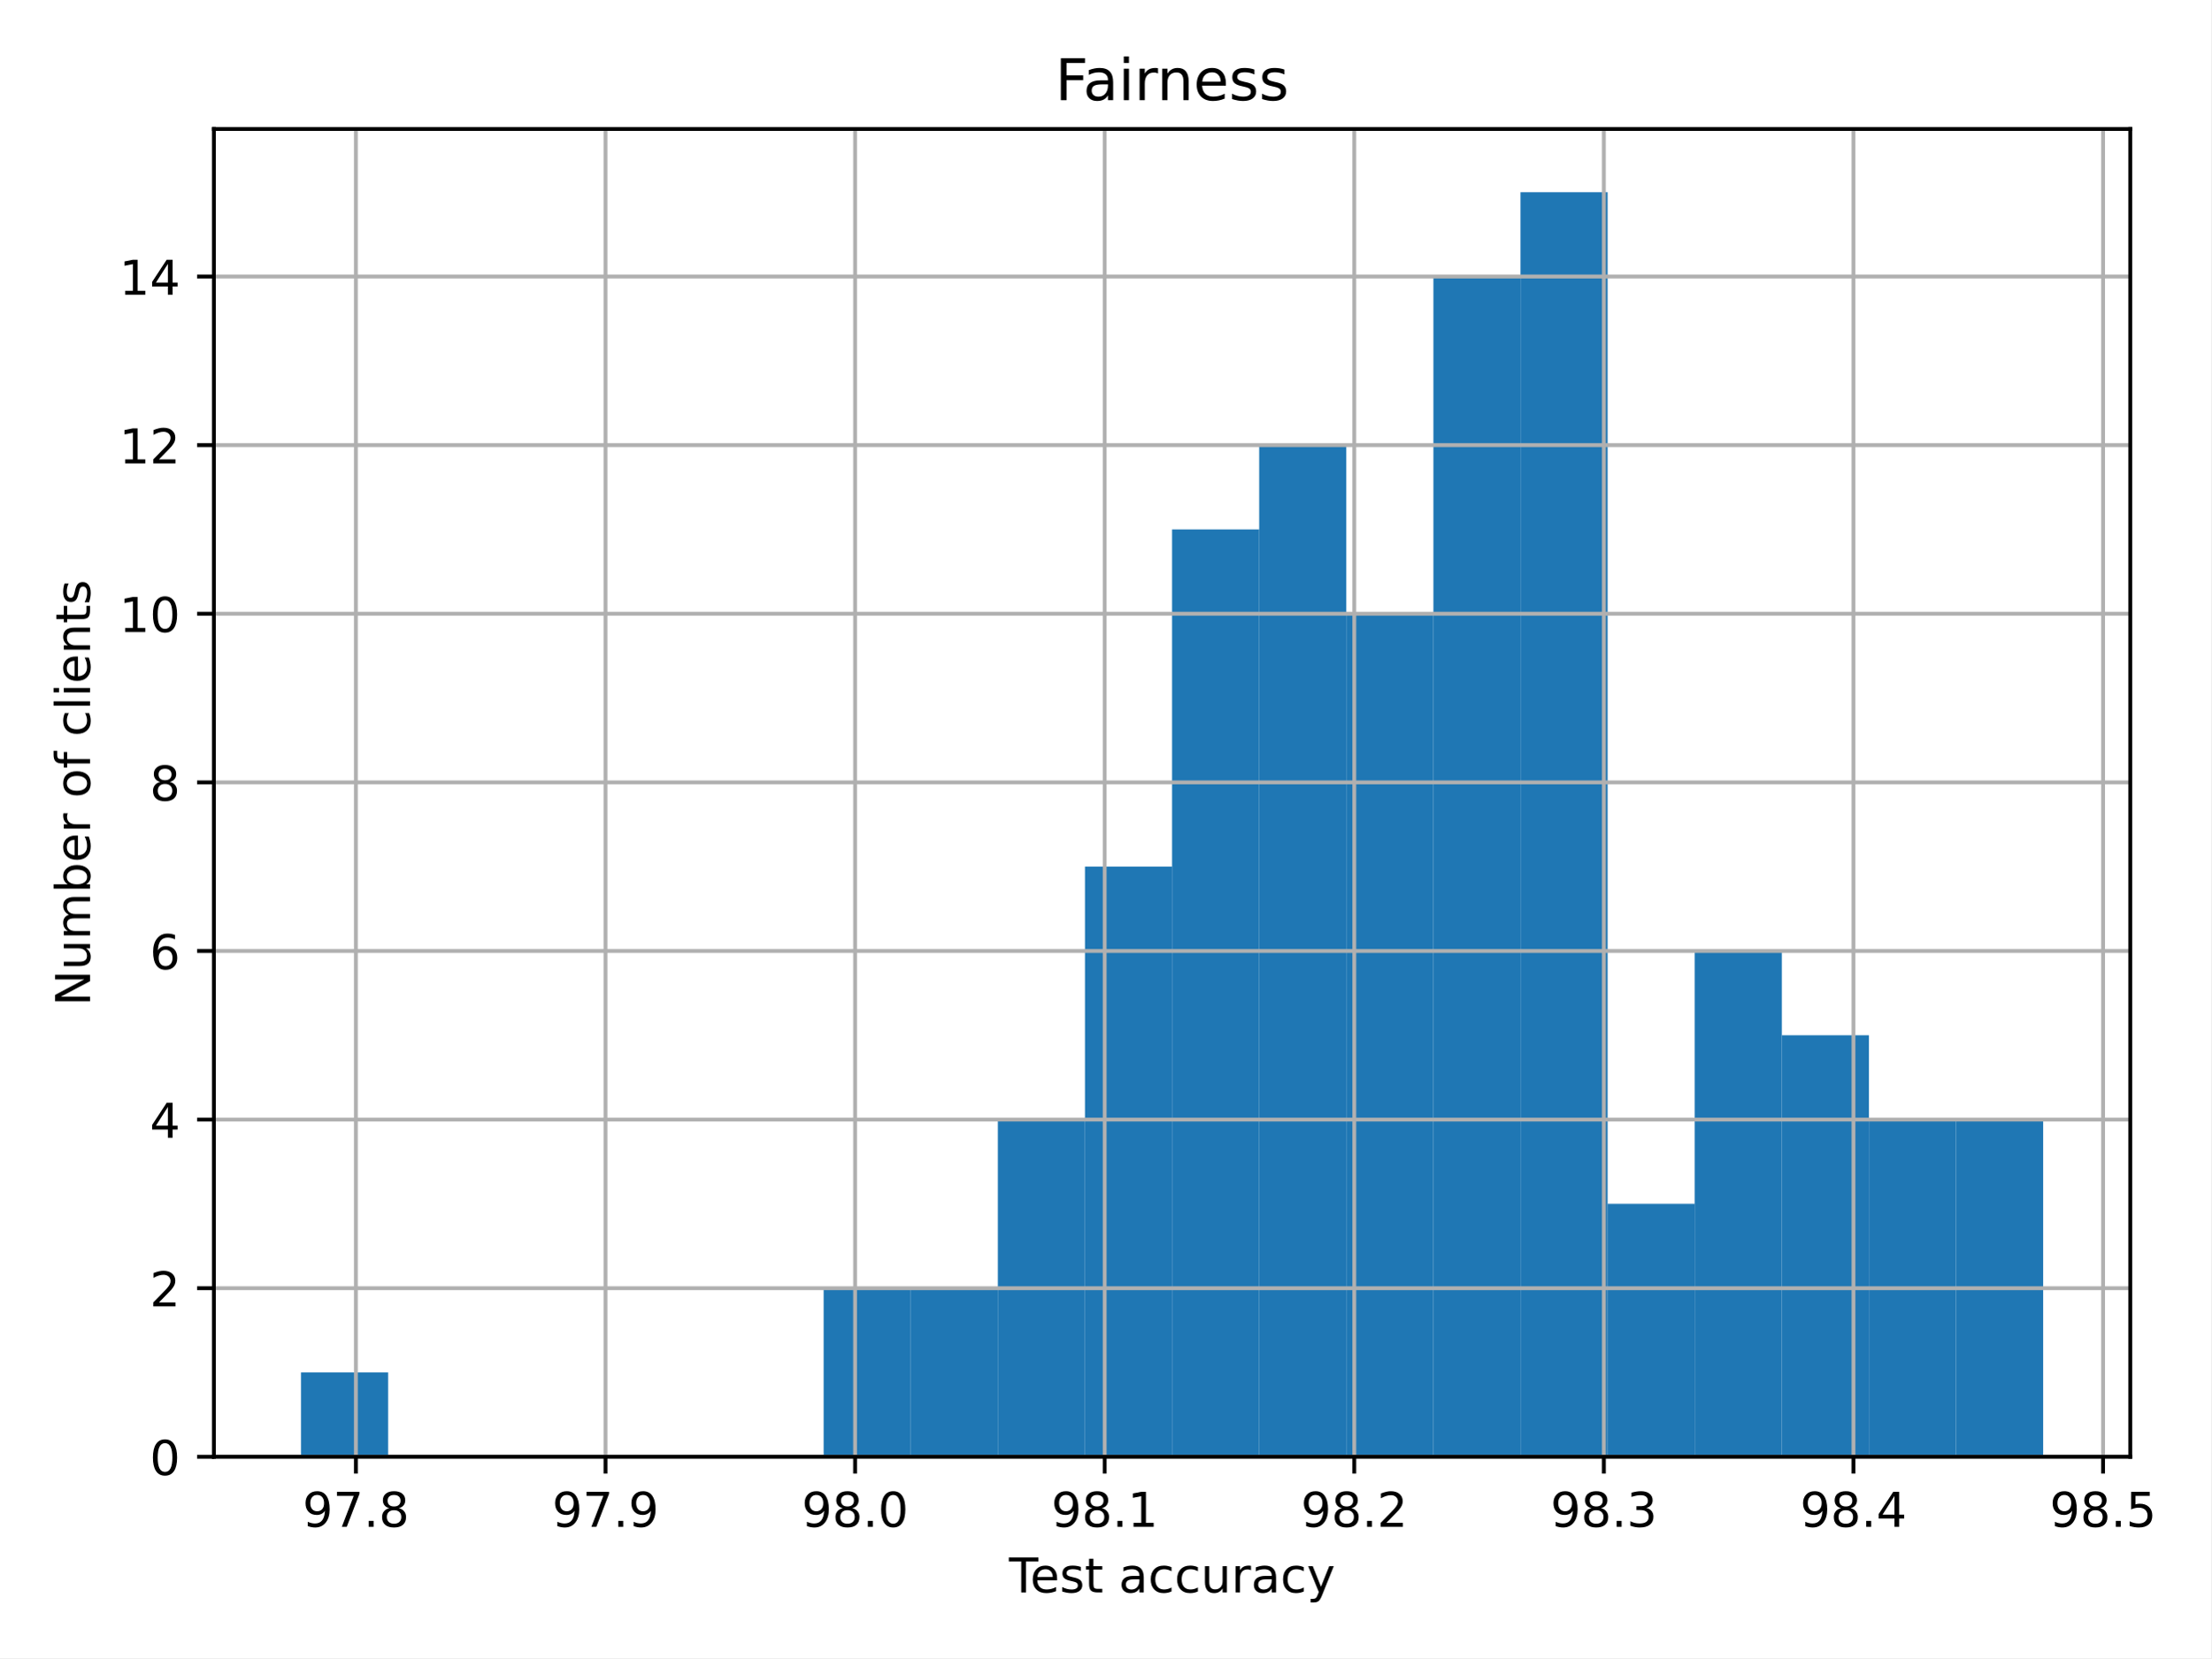
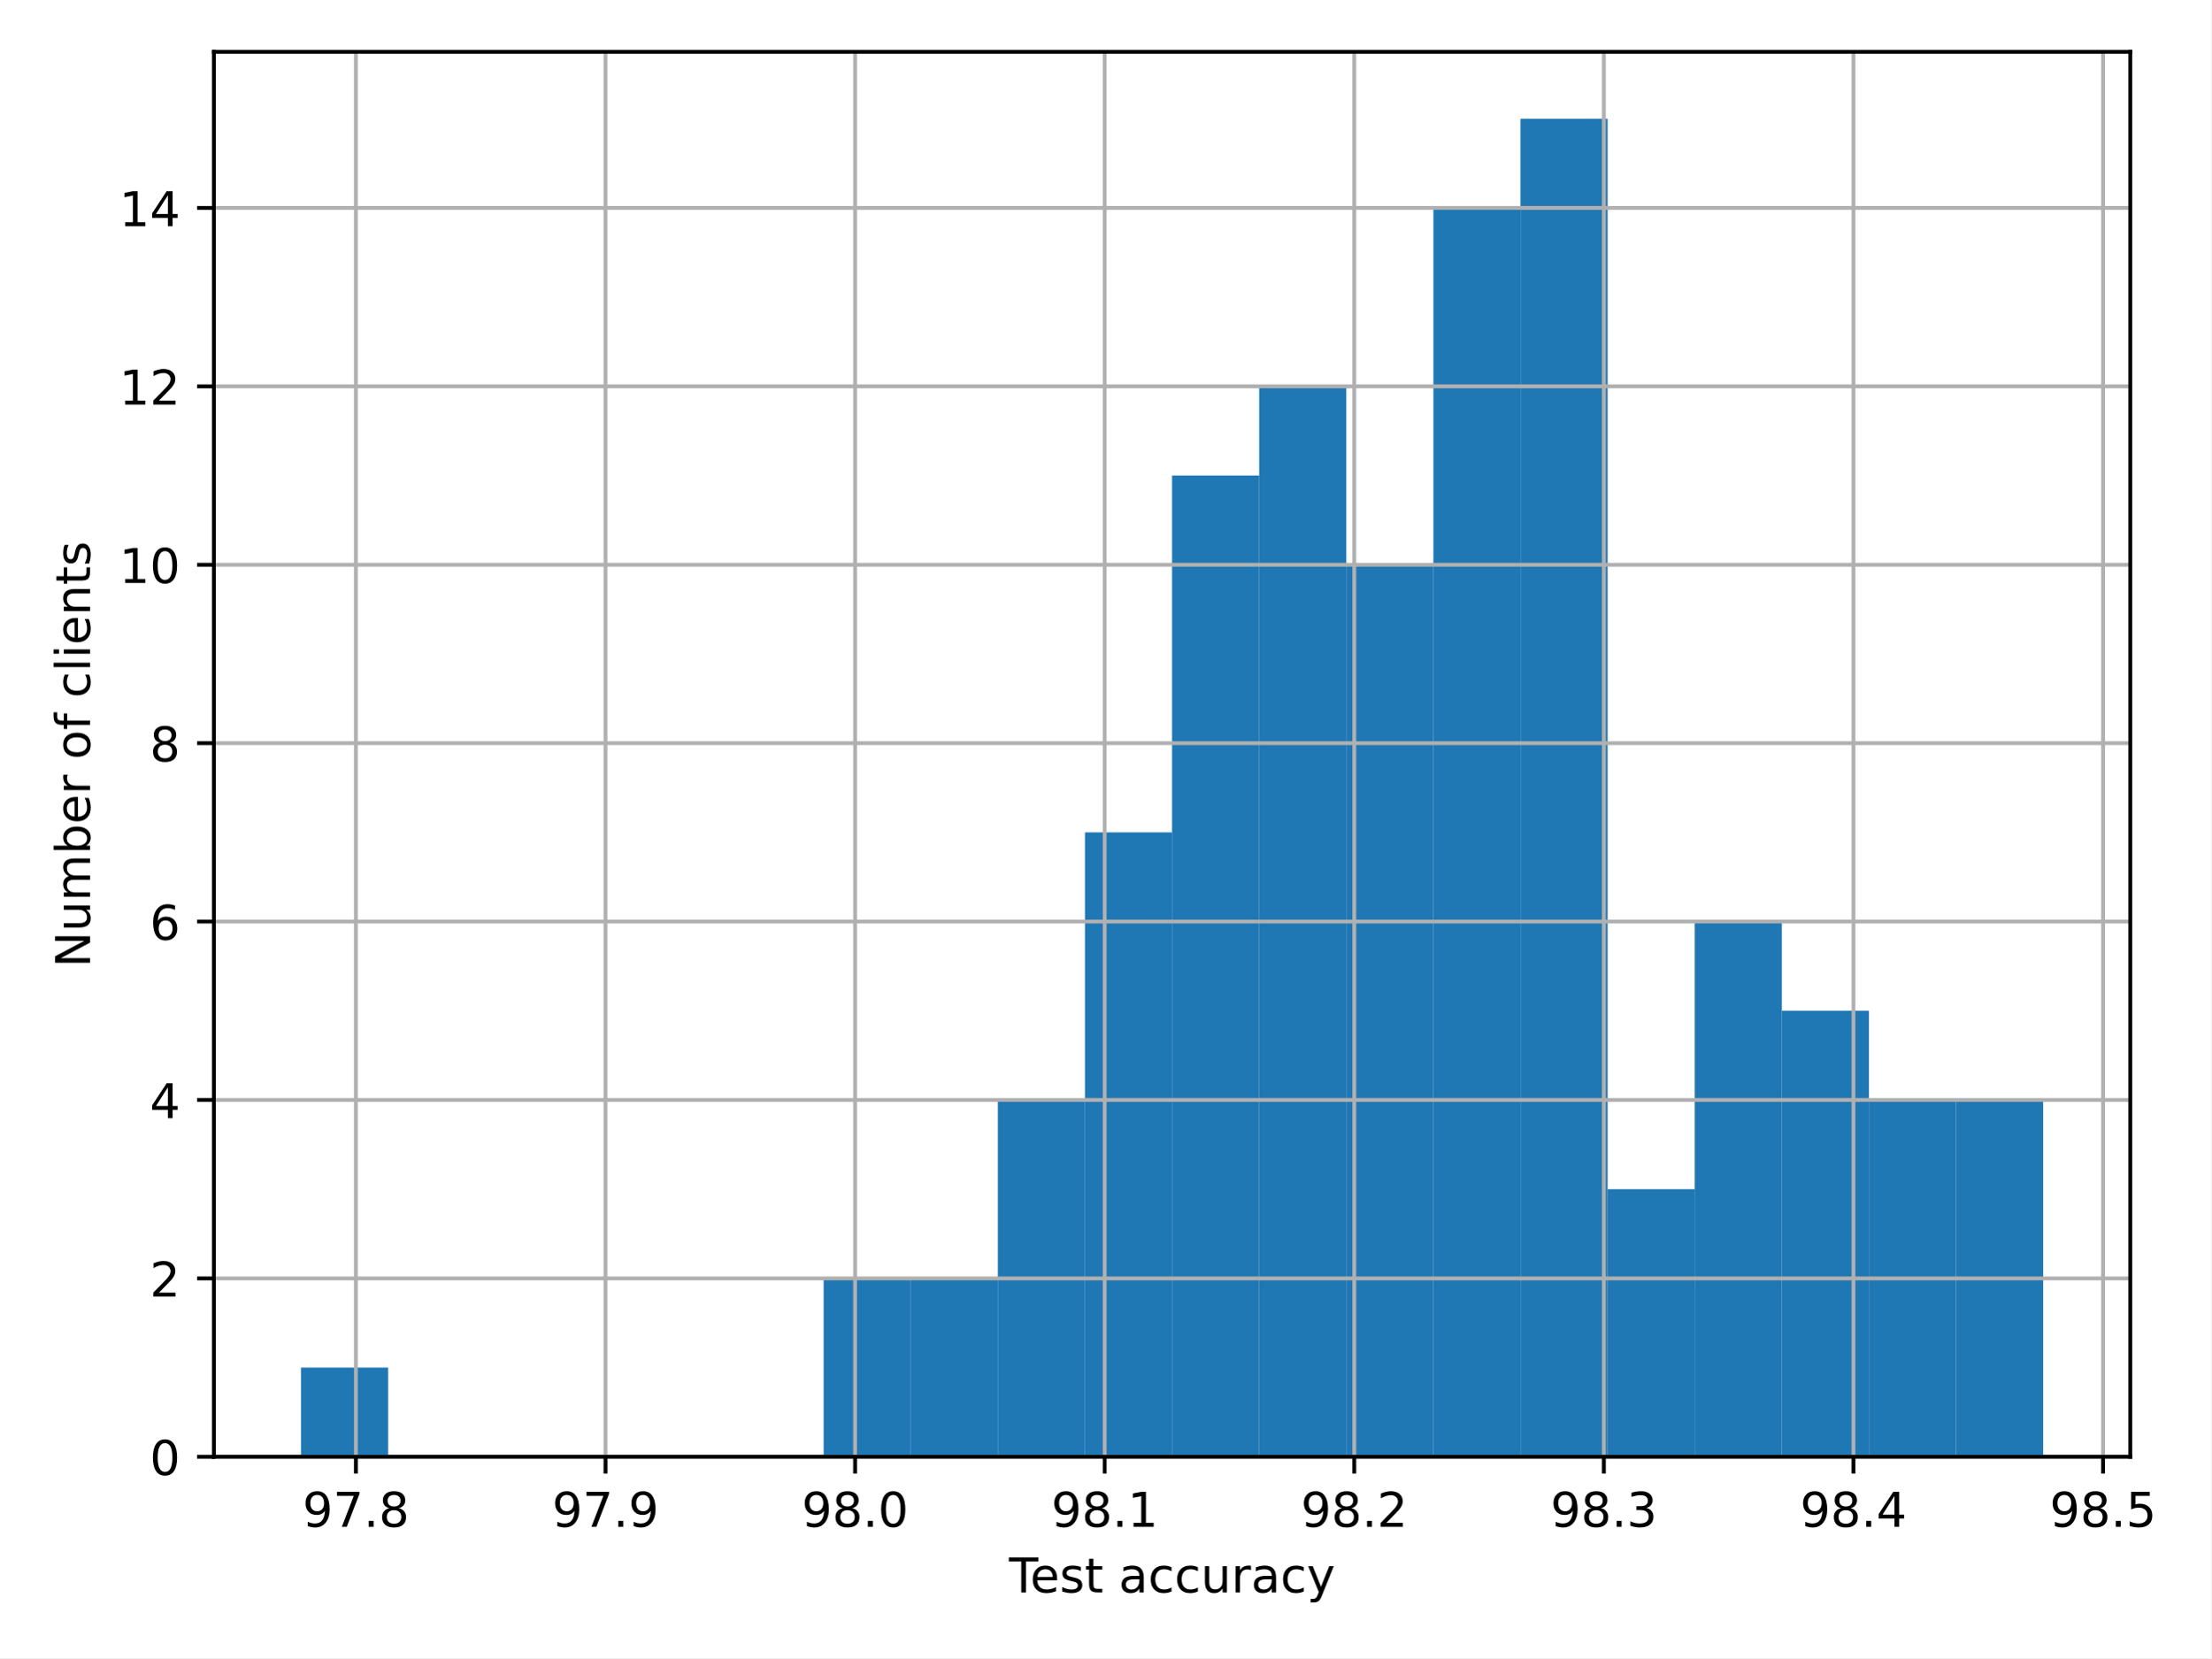
<svg xmlns="http://www.w3.org/2000/svg" xmlns:xlink="http://www.w3.org/1999/xlink" height="345.6pt" version="1.1" viewBox="0 0 460.8 345.6" width="460.8pt">
  <defs>
    <style type="text/css">*{stroke-linecap:butt;stroke-linejoin:round;}</style>
  </defs>
  <g id="figure_1">
    <g id="patch_1">
      <path d="M 0 345.6  L 460.8 345.6  L 460.8 0  L 0 0  z " style="fill:#ffffff;" />
    </g>
    <g id="axes_1">
      <g id="patch_2">
-         <path d="M 44.57 303.64  L 443.955 303.64  L 443.955 26.88  L 44.57 26.88  z " style="fill:#ffffff;" />
+         <path d="M 44.57 303.64  L 443.955 303.64  L 443.955 10.8  L 44.57 10.8  z " style="fill:#ffffff;" />
      </g>
      <g id="patch_3">
-         <path clip-path="url(#p7028b5613c)" d="M 62.724 303.64  L 80.878 303.64  L 80.878 286.068  L 62.724 286.068  z " style="fill:#1f77b4;" />
+         <path clip-path="url(#pb7bcb782c4)" d="M 62.724 303.64  L 80.878 303.64  L 80.878 285.047  L 62.724 285.047  z " style="fill:#1f77b4;" />
      </g>
      <g id="patch_4">
-         <path clip-path="url(#p7028b5613c)" d="M 80.878 303.64  L 99.032 303.64  L 99.032 303.64  L 80.878 303.64  z " style="fill:#1f77b4;" />
+         <path clip-path="url(#pb7bcb782c4)" d="M 80.878 303.64  L 99.032 303.64  L 99.032 303.64  L 80.878 303.64  z " style="fill:#1f77b4;" />
      </g>
      <g id="patch_5">
-         <path clip-path="url(#p7028b5613c)" d="M 99.032 303.64  L 117.185 303.64  L 117.185 303.64  L 99.032 303.64  z " style="fill:#1f77b4;" />
+         <path clip-path="url(#pb7bcb782c4)" d="M 99.032 303.64  L 117.185 303.64  L 117.185 303.64  L 99.032 303.64  z " style="fill:#1f77b4;" />
      </g>
      <g id="patch_6">
-         <path clip-path="url(#p7028b5613c)" d="M 117.185 303.64  L 135.339 303.64  L 135.339 303.64  L 117.185 303.64  z " style="fill:#1f77b4;" />
+         <path clip-path="url(#pb7bcb782c4)" d="M 117.185 303.64  L 135.339 303.64  L 135.339 303.64  L 117.185 303.64  z " style="fill:#1f77b4;" />
      </g>
      <g id="patch_7">
-         <path clip-path="url(#p7028b5613c)" d="M 135.339 303.64  L 153.493 303.64  L 153.493 303.64  L 135.339 303.64  z " style="fill:#1f77b4;" />
+         <path clip-path="url(#pb7bcb782c4)" d="M 135.339 303.64  L 153.493 303.64  L 153.493 303.64  L 135.339 303.64  z " style="fill:#1f77b4;" />
      </g>
      <g id="patch_8">
-         <path clip-path="url(#p7028b5613c)" d="M 153.493 303.64  L 171.647 303.64  L 171.647 303.64  L 153.493 303.64  z " style="fill:#1f77b4;" />
+         <path clip-path="url(#pb7bcb782c4)" d="M 153.493 303.64  L 171.647 303.64  L 171.647 303.64  L 153.493 303.64  z " style="fill:#1f77b4;" />
      </g>
      <g id="patch_9">
-         <path clip-path="url(#p7028b5613c)" d="M 171.647 303.64  L 189.801 303.64  L 189.801 268.496  L 171.647 268.496  z " style="fill:#1f77b4;" />
+         <path clip-path="url(#pb7bcb782c4)" d="M 171.647 303.64  L 189.801 303.64  L 189.801 266.454  L 171.647 266.454  z " style="fill:#1f77b4;" />
      </g>
      <g id="patch_10">
-         <path clip-path="url(#p7028b5613c)" d="M 189.801 303.64  L 207.955 303.64  L 207.955 268.496  L 189.801 268.496  z " style="fill:#1f77b4;" />
+         <path clip-path="url(#pb7bcb782c4)" d="M 189.801 303.64  L 207.955 303.64  L 207.955 266.454  L 189.801 266.454  z " style="fill:#1f77b4;" />
      </g>
      <g id="patch_11">
-         <path clip-path="url(#p7028b5613c)" d="M 207.955 303.64  L 226.109 303.64  L 226.109 233.352  L 207.955 233.352  z " style="fill:#1f77b4;" />
+         <path clip-path="url(#pb7bcb782c4)" d="M 207.955 303.64  L 226.109 303.64  L 226.109 229.268  L 207.955 229.268  z " style="fill:#1f77b4;" />
      </g>
      <g id="patch_12">
-         <path clip-path="url(#p7028b5613c)" d="M 226.109 303.64  L 244.262 303.64  L 244.262 180.636  L 226.109 180.636  z " style="fill:#1f77b4;" />
+         <path clip-path="url(#pb7bcb782c4)" d="M 226.109 303.64  L 244.262 303.64  L 244.262 173.489  L 226.109 173.489  z " style="fill:#1f77b4;" />
      </g>
      <g id="patch_13">
-         <path clip-path="url(#p7028b5613c)" d="M 244.262 303.64  L 262.416 303.64  L 262.416 110.347  L 244.262 110.347  z " style="fill:#1f77b4;" />
+         <path clip-path="url(#pb7bcb782c4)" d="M 244.262 303.64  L 262.416 303.64  L 262.416 99.117  L 244.262 99.117  z " style="fill:#1f77b4;" />
      </g>
      <g id="patch_14">
-         <path clip-path="url(#p7028b5613c)" d="M 262.416 303.64  L 280.57 303.64  L 280.57 92.775  L 262.416 92.775  z " style="fill:#1f77b4;" />
+         <path clip-path="url(#pb7bcb782c4)" d="M 262.416 303.64  L 280.57 303.64  L 280.57 80.524  L 262.416 80.524  z " style="fill:#1f77b4;" />
      </g>
      <g id="patch_15">
-         <path clip-path="url(#p7028b5613c)" d="M 280.57 303.64  L 298.724 303.64  L 298.724 127.919  L 280.57 127.919  z " style="fill:#1f77b4;" />
+         <path clip-path="url(#pb7bcb782c4)" d="M 280.57 303.64  L 298.724 303.64  L 298.724 117.71  L 280.57 117.71  z " style="fill:#1f77b4;" />
      </g>
      <g id="patch_16">
-         <path clip-path="url(#p7028b5613c)" d="M 298.724 303.64  L 316.878 303.64  L 316.878 57.631  L 298.724 57.631  z " style="fill:#1f77b4;" />
+         <path clip-path="url(#pb7bcb782c4)" d="M 298.724 303.64  L 316.878 303.64  L 316.878 43.338  L 298.724 43.338  z " style="fill:#1f77b4;" />
      </g>
      <g id="patch_17">
-         <path clip-path="url(#p7028b5613c)" d="M 316.878 303.64  L 335.032 303.64  L 335.032 40.059  L 316.878 40.059  z " style="fill:#1f77b4;" />
+         <path clip-path="url(#pb7bcb782c4)" d="M 316.878 303.64  L 335.032 303.64  L 335.032 24.745  L 316.878 24.745  z " style="fill:#1f77b4;" />
      </g>
      <g id="patch_18">
-         <path clip-path="url(#p7028b5613c)" d="M 335.032 303.64  L 353.186 303.64  L 353.186 250.924  L 335.032 250.924  z " style="fill:#1f77b4;" />
+         <path clip-path="url(#pb7bcb782c4)" d="M 335.032 303.64  L 353.186 303.64  L 353.186 247.861  L 335.032 247.861  z " style="fill:#1f77b4;" />
      </g>
      <g id="patch_19">
-         <path clip-path="url(#p7028b5613c)" d="M 353.186 303.64  L 371.339 303.64  L 371.339 198.208  L 353.186 198.208  z " style="fill:#1f77b4;" />
+         <path clip-path="url(#pb7bcb782c4)" d="M 353.186 303.64  L 371.339 303.64  L 371.339 192.082  L 353.186 192.082  z " style="fill:#1f77b4;" />
      </g>
      <g id="patch_20">
-         <path clip-path="url(#p7028b5613c)" d="M 371.339 303.64  L 389.493 303.64  L 389.493 215.78  L 371.339 215.78  z " style="fill:#1f77b4;" />
+         <path clip-path="url(#pb7bcb782c4)" d="M 371.339 303.64  L 389.493 303.64  L 389.493 210.675  L 371.339 210.675  z " style="fill:#1f77b4;" />
      </g>
      <g id="patch_21">
-         <path clip-path="url(#p7028b5613c)" d="M 389.493 303.64  L 407.647 303.64  L 407.647 233.352  L 389.493 233.352  z " style="fill:#1f77b4;" />
+         <path clip-path="url(#pb7bcb782c4)" d="M 389.493 303.64  L 407.647 303.64  L 407.647 229.268  L 389.493 229.268  z " style="fill:#1f77b4;" />
      </g>
      <g id="patch_22">
-         <path clip-path="url(#p7028b5613c)" d="M 407.647 303.64  L 425.801 303.64  L 425.801 233.352  L 407.647 233.352  z " style="fill:#1f77b4;" />
+         <path clip-path="url(#pb7bcb782c4)" d="M 407.647 303.64  L 425.801 303.64  L 425.801 229.268  L 407.647 229.268  z " style="fill:#1f77b4;" />
      </g>
      <g id="matplotlib.axis_1">
        <g id="xtick_1">
          <g id="line2d_1">
-             <path clip-path="url(#p7028b5613c)" d="M 74.168 303.64  L 74.168 26.88  " style="fill:none;stroke:#b0b0b0;stroke-linecap:square;stroke-width:0.8;" />
+             <path clip-path="url(#pb7bcb782c4)" d="M 74.168 303.64  L 74.168 10.8  " style="fill:none;stroke:#b0b0b0;stroke-linecap:square;stroke-width:0.8;" />
          </g>
          <g id="line2d_2">
            <defs>
-               <path d="M 0 0  L 0 3.5  " id="m60590a48dc" style="stroke:#000000;stroke-width:0.8;" />
+               <path d="M 0 0  L 0 3.5  " id="m94c5de9eee" style="stroke:#000000;stroke-width:0.8;" />
            </defs>
            <g>
-               <use style="stroke:#000000;stroke-width:0.8;" x="74.168" xlink:href="#m60590a48dc" y="303.64" />
+               <use style="stroke:#000000;stroke-width:0.8;" x="74.168" xlink:href="#m94c5de9eee" y="303.64" />
            </g>
          </g>
          <g id="text_1">
            <g transform="translate(63.03473 318.2384)scale(0.1 -0.1)">
              <defs>
                <path d="M 703 97  L 703 672  Q 941 559 1184 500  Q 1428 441 1663 441  Q 2288 441 2617 861  Q 2947 1281 2994 2138  Q 2813 1869 2534 1725  Q 2256 1581 1919 1581  Q 1219 1581 811 2004  Q 403 2428 403 3163  Q 403 3881 828 4315  Q 1253 4750 1959 4750  Q 2769 4750 3195 4129  Q 3622 3509 3622 2328  Q 3622 1225 3098 567  Q 2575 -91 1691 -91  Q 1453 -91 1209 -44  Q 966 3 703 97  z M 1959 2075  Q 2384 2075 2632 2365  Q 2881 2656 2881 3163  Q 2881 3666 2632 3958  Q 2384 4250 1959 4250  Q 1534 4250 1286 3958  Q 1038 3666 1038 3163  Q 1038 2656 1286 2365  Q 1534 2075 1959 2075  z " id="DejaVuSans-39" transform="scale(0.015625)" />
                <path d="M 525 4666  L 3525 4666  L 3525 4397  L 1831 0  L 1172 0  L 2766 4134  L 525 4134  L 525 4666  z " id="DejaVuSans-37" transform="scale(0.015625)" />
                <path d="M 684 794  L 1344 794  L 1344 0  L 684 0  L 684 794  z " id="DejaVuSans-2e" transform="scale(0.015625)" />
                <path d="M 2034 2216  Q 1584 2216 1326 1975  Q 1069 1734 1069 1313  Q 1069 891 1326 650  Q 1584 409 2034 409  Q 2484 409 2743 651  Q 3003 894 3003 1313  Q 3003 1734 2745 1975  Q 2488 2216 2034 2216  z M 1403 2484  Q 997 2584 770 2862  Q 544 3141 544 3541  Q 544 4100 942 4425  Q 1341 4750 2034 4750  Q 2731 4750 3128 4425  Q 3525 4100 3525 3541  Q 3525 3141 3298 2862  Q 3072 2584 2669 2484  Q 3125 2378 3379 2068  Q 3634 1759 3634 1313  Q 3634 634 3220 271  Q 2806 -91 2034 -91  Q 1263 -91 848 271  Q 434 634 434 1313  Q 434 1759 690 2068  Q 947 2378 1403 2484  z M 1172 3481  Q 1172 3119 1398 2916  Q 1625 2713 2034 2713  Q 2441 2713 2670 2916  Q 2900 3119 2900 3481  Q 2900 3844 2670 4047  Q 2441 4250 2034 4250  Q 1625 4250 1398 4047  Q 1172 3844 1172 3481  z " id="DejaVuSans-38" transform="scale(0.015625)" />
              </defs>
              <use xlink:href="#DejaVuSans-39" />
              <use x="63.623" xlink:href="#DejaVuSans-37" />
              <use x="127.246" xlink:href="#DejaVuSans-2e" />
              <use x="159.033" xlink:href="#DejaVuSans-38" />
            </g>
          </g>
        </g>
        <g id="xtick_2">
          <g id="line2d_3">
-             <path clip-path="url(#p7028b5613c)" d="M 126.184 303.64  L 126.184 26.88  " style="fill:none;stroke:#b0b0b0;stroke-linecap:square;stroke-width:0.8;" />
+             <path clip-path="url(#pb7bcb782c4)" d="M 126.184 303.64  L 126.184 10.8  " style="fill:none;stroke:#b0b0b0;stroke-linecap:square;stroke-width:0.8;" />
          </g>
          <g id="line2d_4">
            <g>
-               <use style="stroke:#000000;stroke-width:0.8;" x="126.184" xlink:href="#m60590a48dc" y="303.64" />
+               <use style="stroke:#000000;stroke-width:0.8;" x="126.184" xlink:href="#m94c5de9eee" y="303.64" />
            </g>
          </g>
          <g id="text_2">
            <g transform="translate(115.0515 318.2384)scale(0.1 -0.1)">
              <use xlink:href="#DejaVuSans-39" />
              <use x="63.623" xlink:href="#DejaVuSans-37" />
              <use x="127.246" xlink:href="#DejaVuSans-2e" />
              <use x="159.033" xlink:href="#DejaVuSans-39" />
            </g>
          </g>
        </g>
        <g id="xtick_3">
          <g id="line2d_5">
-             <path clip-path="url(#p7028b5613c)" d="M 178.201 303.64  L 178.201 26.88  " style="fill:none;stroke:#b0b0b0;stroke-linecap:square;stroke-width:0.8;" />
+             <path clip-path="url(#pb7bcb782c4)" d="M 178.201 303.64  L 178.201 10.8  " style="fill:none;stroke:#b0b0b0;stroke-linecap:square;stroke-width:0.8;" />
          </g>
          <g id="line2d_6">
            <g>
-               <use style="stroke:#000000;stroke-width:0.8;" x="178.201" xlink:href="#m60590a48dc" y="303.64" />
+               <use style="stroke:#000000;stroke-width:0.8;" x="178.201" xlink:href="#m94c5de9eee" y="303.64" />
            </g>
          </g>
          <g id="text_3">
            <g transform="translate(167.0683 318.2384)scale(0.1 -0.1)">
              <defs>
                <path d="M 2034 4250  Q 1547 4250 1301 3770  Q 1056 3291 1056 2328  Q 1056 1369 1301 889  Q 1547 409 2034 409  Q 2525 409 2770 889  Q 3016 1369 3016 2328  Q 3016 3291 2770 3770  Q 2525 4250 2034 4250  z M 2034 4750  Q 2819 4750 3233 4129  Q 3647 3509 3647 2328  Q 3647 1150 3233 529  Q 2819 -91 2034 -91  Q 1250 -91 836 529  Q 422 1150 422 2328  Q 422 3509 836 4129  Q 1250 4750 2034 4750  z " id="DejaVuSans-30" transform="scale(0.015625)" />
              </defs>
              <use xlink:href="#DejaVuSans-39" />
              <use x="63.623" xlink:href="#DejaVuSans-38" />
              <use x="127.246" xlink:href="#DejaVuSans-2e" />
              <use x="159.033" xlink:href="#DejaVuSans-30" />
            </g>
          </g>
        </g>
        <g id="xtick_4">
          <g id="line2d_7">
-             <path clip-path="url(#p7028b5613c)" d="M 230.218 303.64  L 230.218 26.88  " style="fill:none;stroke:#b0b0b0;stroke-linecap:square;stroke-width:0.8;" />
+             <path clip-path="url(#pb7bcb782c4)" d="M 230.218 303.64  L 230.218 10.8  " style="fill:none;stroke:#b0b0b0;stroke-linecap:square;stroke-width:0.8;" />
          </g>
          <g id="line2d_8">
            <g>
-               <use style="stroke:#000000;stroke-width:0.8;" x="230.218" xlink:href="#m60590a48dc" y="303.64" />
+               <use style="stroke:#000000;stroke-width:0.8;" x="230.218" xlink:href="#m94c5de9eee" y="303.64" />
            </g>
          </g>
          <g id="text_4">
            <g transform="translate(219.0851 318.2384)scale(0.1 -0.1)">
              <defs>
                <path d="M 794 531  L 1825 531  L 1825 4091  L 703 3866  L 703 4441  L 1819 4666  L 2450 4666  L 2450 531  L 3481 531  L 3481 0  L 794 0  L 794 531  z " id="DejaVuSans-31" transform="scale(0.015625)" />
              </defs>
              <use xlink:href="#DejaVuSans-39" />
              <use x="63.623" xlink:href="#DejaVuSans-38" />
              <use x="127.246" xlink:href="#DejaVuSans-2e" />
              <use x="159.033" xlink:href="#DejaVuSans-31" />
            </g>
          </g>
        </g>
        <g id="xtick_5">
          <g id="line2d_9">
-             <path clip-path="url(#p7028b5613c)" d="M 282.235 303.64  L 282.235 26.88  " style="fill:none;stroke:#b0b0b0;stroke-linecap:square;stroke-width:0.8;" />
+             <path clip-path="url(#pb7bcb782c4)" d="M 282.235 303.64  L 282.235 10.8  " style="fill:none;stroke:#b0b0b0;stroke-linecap:square;stroke-width:0.8;" />
          </g>
          <g id="line2d_10">
            <g>
-               <use style="stroke:#000000;stroke-width:0.8;" x="282.235" xlink:href="#m60590a48dc" y="303.64" />
+               <use style="stroke:#000000;stroke-width:0.8;" x="282.235" xlink:href="#m94c5de9eee" y="303.64" />
            </g>
          </g>
          <g id="text_5">
            <g transform="translate(271.1018 318.2384)scale(0.1 -0.1)">
              <defs>
                <path d="M 1228 531  L 3431 531  L 3431 0  L 469 0  L 469 531  Q 828 903 1448 1529  Q 2069 2156 2228 2338  Q 2531 2678 2651 2914  Q 2772 3150 2772 3378  Q 2772 3750 2511 3984  Q 2250 4219 1831 4219  Q 1534 4219 1204 4116  Q 875 4013 500 3803  L 500 4441  Q 881 4594 1212 4672  Q 1544 4750 1819 4750  Q 2544 4750 2975 4387  Q 3406 4025 3406 3419  Q 3406 3131 3298 2873  Q 3191 2616 2906 2266  Q 2828 2175 2409 1742  Q 1991 1309 1228 531  z " id="DejaVuSans-32" transform="scale(0.015625)" />
              </defs>
              <use xlink:href="#DejaVuSans-39" />
              <use x="63.623" xlink:href="#DejaVuSans-38" />
              <use x="127.246" xlink:href="#DejaVuSans-2e" />
              <use x="159.033" xlink:href="#DejaVuSans-32" />
            </g>
          </g>
        </g>
        <g id="xtick_6">
          <g id="line2d_11">
-             <path clip-path="url(#p7028b5613c)" d="M 334.251 303.64  L 334.251 26.88  " style="fill:none;stroke:#b0b0b0;stroke-linecap:square;stroke-width:0.8;" />
+             <path clip-path="url(#pb7bcb782c4)" d="M 334.251 303.64  L 334.251 10.8  " style="fill:none;stroke:#b0b0b0;stroke-linecap:square;stroke-width:0.8;" />
          </g>
          <g id="line2d_12">
            <g>
-               <use style="stroke:#000000;stroke-width:0.8;" x="334.251" xlink:href="#m60590a48dc" y="303.64" />
+               <use style="stroke:#000000;stroke-width:0.8;" x="334.251" xlink:href="#m94c5de9eee" y="303.64" />
            </g>
          </g>
          <g id="text_6">
            <g transform="translate(323.1186 318.2384)scale(0.1 -0.1)">
              <defs>
                <path d="M 2597 2516  Q 3050 2419 3304 2112  Q 3559 1806 3559 1356  Q 3559 666 3084 287  Q 2609 -91 1734 -91  Q 1441 -91 1130 -33  Q 819 25 488 141  L 488 750  Q 750 597 1062 519  Q 1375 441 1716 441  Q 2309 441 2620 675  Q 2931 909 2931 1356  Q 2931 1769 2642 2001  Q 2353 2234 1838 2234  L 1294 2234  L 1294 2753  L 1863 2753  Q 2328 2753 2575 2939  Q 2822 3125 2822 3475  Q 2822 3834 2567 4026  Q 2313 4219 1838 4219  Q 1578 4219 1281 4162  Q 984 4106 628 3988  L 628 4550  Q 988 4650 1302 4700  Q 1616 4750 1894 4750  Q 2613 4750 3031 4423  Q 3450 4097 3450 3541  Q 3450 3153 3228 2886  Q 3006 2619 2597 2516  z " id="DejaVuSans-33" transform="scale(0.015625)" />
              </defs>
              <use xlink:href="#DejaVuSans-39" />
              <use x="63.623" xlink:href="#DejaVuSans-38" />
              <use x="127.246" xlink:href="#DejaVuSans-2e" />
              <use x="159.033" xlink:href="#DejaVuSans-33" />
            </g>
          </g>
        </g>
        <g id="xtick_7">
          <g id="line2d_13">
-             <path clip-path="url(#p7028b5613c)" d="M 386.268 303.64  L 386.268 26.88  " style="fill:none;stroke:#b0b0b0;stroke-linecap:square;stroke-width:0.8;" />
+             <path clip-path="url(#pb7bcb782c4)" d="M 386.268 303.64  L 386.268 10.8  " style="fill:none;stroke:#b0b0b0;stroke-linecap:square;stroke-width:0.8;" />
          </g>
          <g id="line2d_14">
            <g>
-               <use style="stroke:#000000;stroke-width:0.8;" x="386.268" xlink:href="#m60590a48dc" y="303.64" />
+               <use style="stroke:#000000;stroke-width:0.8;" x="386.268" xlink:href="#m94c5de9eee" y="303.64" />
            </g>
          </g>
          <g id="text_7">
            <g transform="translate(375.1354 318.2384)scale(0.1 -0.1)">
              <defs>
                <path d="M 2419 4116  L 825 1625  L 2419 1625  L 2419 4116  z M 2253 4666  L 3047 4666  L 3047 1625  L 3713 1625  L 3713 1100  L 3047 1100  L 3047 0  L 2419 0  L 2419 1100  L 313 1100  L 313 1709  L 2253 4666  z " id="DejaVuSans-34" transform="scale(0.015625)" />
              </defs>
              <use xlink:href="#DejaVuSans-39" />
              <use x="63.623" xlink:href="#DejaVuSans-38" />
              <use x="127.246" xlink:href="#DejaVuSans-2e" />
              <use x="159.033" xlink:href="#DejaVuSans-34" />
            </g>
          </g>
        </g>
        <g id="xtick_8">
          <g id="line2d_15">
-             <path clip-path="url(#p7028b5613c)" d="M 438.285 303.64  L 438.285 26.88  " style="fill:none;stroke:#b0b0b0;stroke-linecap:square;stroke-width:0.8;" />
+             <path clip-path="url(#pb7bcb782c4)" d="M 438.285 303.64  L 438.285 10.8  " style="fill:none;stroke:#b0b0b0;stroke-linecap:square;stroke-width:0.8;" />
          </g>
          <g id="line2d_16">
            <g>
-               <use style="stroke:#000000;stroke-width:0.8;" x="438.285" xlink:href="#m60590a48dc" y="303.64" />
+               <use style="stroke:#000000;stroke-width:0.8;" x="438.285" xlink:href="#m94c5de9eee" y="303.64" />
            </g>
          </g>
          <g id="text_8">
            <g transform="translate(427.1522 318.2384)scale(0.1 -0.1)">
              <defs>
                <path d="M 691 4666  L 3169 4666  L 3169 4134  L 1269 4134  L 1269 2991  Q 1406 3038 1543 3061  Q 1681 3084 1819 3084  Q 2600 3084 3056 2656  Q 3513 2228 3513 1497  Q 3513 744 3044 326  Q 2575 -91 1722 -91  Q 1428 -91 1123 -41  Q 819 9 494 109  L 494 744  Q 775 591 1075 516  Q 1375 441 1709 441  Q 2250 441 2565 725  Q 2881 1009 2881 1497  Q 2881 1984 2565 2268  Q 2250 2553 1709 2553  Q 1456 2553 1204 2497  Q 953 2441 691 2322  L 691 4666  z " id="DejaVuSans-35" transform="scale(0.015625)" />
              </defs>
              <use xlink:href="#DejaVuSans-39" />
              <use x="63.623" xlink:href="#DejaVuSans-38" />
              <use x="127.246" xlink:href="#DejaVuSans-2e" />
              <use x="159.033" xlink:href="#DejaVuSans-35" />
            </g>
          </g>
        </g>
        <g id="text_9">
          <g transform="translate(210.2687 331.9166)scale(0.1 -0.1)">
            <defs>
              <path d="M -19 4666  L 3928 4666  L 3928 4134  L 2272 4134  L 2272 0  L 1638 0  L 1638 4134  L -19 4134  L -19 4666  z " id="DejaVuSans-54" transform="scale(0.015625)" />
              <path d="M 3597 1894  L 3597 1613  L 953 1613  Q 991 1019 1311 708  Q 1631 397 2203 397  Q 2534 397 2845 478  Q 3156 559 3463 722  L 3463 178  Q 3153 47 2828 -22  Q 2503 -91 2169 -91  Q 1331 -91 842 396  Q 353 884 353 1716  Q 353 2575 817 3079  Q 1281 3584 2069 3584  Q 2775 3584 3186 3129  Q 3597 2675 3597 1894  z M 3022 2063  Q 3016 2534 2758 2815  Q 2500 3097 2075 3097  Q 1594 3097 1305 2825  Q 1016 2553 972 2059  L 3022 2063  z " id="DejaVuSans-65" transform="scale(0.015625)" />
              <path d="M 2834 3397  L 2834 2853  Q 2591 2978 2328 3040  Q 2066 3103 1784 3103  Q 1356 3103 1142 2972  Q 928 2841 928 2578  Q 928 2378 1081 2264  Q 1234 2150 1697 2047  L 1894 2003  Q 2506 1872 2764 1633  Q 3022 1394 3022 966  Q 3022 478 2636 193  Q 2250 -91 1575 -91  Q 1294 -91 989 -36  Q 684 19 347 128  L 347 722  Q 666 556 975 473  Q 1284 391 1588 391  Q 1994 391 2212 530  Q 2431 669 2431 922  Q 2431 1156 2273 1281  Q 2116 1406 1581 1522  L 1381 1569  Q 847 1681 609 1914  Q 372 2147 372 2553  Q 372 3047 722 3315  Q 1072 3584 1716 3584  Q 2034 3584 2315 3537  Q 2597 3491 2834 3397  z " id="DejaVuSans-73" transform="scale(0.015625)" />
              <path d="M 1172 4494  L 1172 3500  L 2356 3500  L 2356 3053  L 1172 3053  L 1172 1153  Q 1172 725 1289 603  Q 1406 481 1766 481  L 2356 481  L 2356 0  L 1766 0  Q 1100 0 847 248  Q 594 497 594 1153  L 594 3053  L 172 3053  L 172 3500  L 594 3500  L 594 4494  L 1172 4494  z " id="DejaVuSans-74" transform="scale(0.015625)" />
              <path id="DejaVuSans-20" transform="scale(0.015625)" />
              <path d="M 2194 1759  Q 1497 1759 1228 1600  Q 959 1441 959 1056  Q 959 750 1161 570  Q 1363 391 1709 391  Q 2188 391 2477 730  Q 2766 1069 2766 1631  L 2766 1759  L 2194 1759  z M 3341 1997  L 3341 0  L 2766 0  L 2766 531  Q 2569 213 2275 61  Q 1981 -91 1556 -91  Q 1019 -91 701 211  Q 384 513 384 1019  Q 384 1609 779 1909  Q 1175 2209 1959 2209  L 2766 2209  L 2766 2266  Q 2766 2663 2505 2880  Q 2244 3097 1772 3097  Q 1472 3097 1187 3025  Q 903 2953 641 2809  L 641 3341  Q 956 3463 1253 3523  Q 1550 3584 1831 3584  Q 2591 3584 2966 3190  Q 3341 2797 3341 1997  z " id="DejaVuSans-61" transform="scale(0.015625)" />
              <path d="M 3122 3366  L 3122 2828  Q 2878 2963 2633 3030  Q 2388 3097 2138 3097  Q 1578 3097 1268 2742  Q 959 2388 959 1747  Q 959 1106 1268 751  Q 1578 397 2138 397  Q 2388 397 2633 464  Q 2878 531 3122 666  L 3122 134  Q 2881 22 2623 -34  Q 2366 -91 2075 -91  Q 1284 -91 818 406  Q 353 903 353 1747  Q 353 2603 823 3093  Q 1294 3584 2113 3584  Q 2378 3584 2631 3529  Q 2884 3475 3122 3366  z " id="DejaVuSans-63" transform="scale(0.015625)" />
              <path d="M 544 1381  L 544 3500  L 1119 3500  L 1119 1403  Q 1119 906 1312 657  Q 1506 409 1894 409  Q 2359 409 2629 706  Q 2900 1003 2900 1516  L 2900 3500  L 3475 3500  L 3475 0  L 2900 0  L 2900 538  Q 2691 219 2414 64  Q 2138 -91 1772 -91  Q 1169 -91 856 284  Q 544 659 544 1381  z M 1991 3584  L 1991 3584  z " id="DejaVuSans-75" transform="scale(0.015625)" />
              <path d="M 2631 2963  Q 2534 3019 2420 3045  Q 2306 3072 2169 3072  Q 1681 3072 1420 2755  Q 1159 2438 1159 1844  L 1159 0  L 581 0  L 581 3500  L 1159 3500  L 1159 2956  Q 1341 3275 1631 3429  Q 1922 3584 2338 3584  Q 2397 3584 2469 3576  Q 2541 3569 2628 3553  L 2631 2963  z " id="DejaVuSans-72" transform="scale(0.015625)" />
              <path d="M 2059 -325  Q 1816 -950 1584 -1140  Q 1353 -1331 966 -1331  L 506 -1331  L 506 -850  L 844 -850  Q 1081 -850 1212 -737  Q 1344 -625 1503 -206  L 1606 56  L 191 3500  L 800 3500  L 1894 763  L 2988 3500  L 3597 3500  L 2059 -325  z " id="DejaVuSans-79" transform="scale(0.015625)" />
            </defs>
            <use xlink:href="#DejaVuSans-54" />
            <use x="44.084" xlink:href="#DejaVuSans-65" />
            <use x="105.607" xlink:href="#DejaVuSans-73" />
            <use x="157.707" xlink:href="#DejaVuSans-74" />
            <use x="196.916" xlink:href="#DejaVuSans-20" />
            <use x="228.703" xlink:href="#DejaVuSans-61" />
            <use x="289.982" xlink:href="#DejaVuSans-63" />
            <use x="344.963" xlink:href="#DejaVuSans-63" />
            <use x="399.943" xlink:href="#DejaVuSans-75" />
            <use x="463.322" xlink:href="#DejaVuSans-72" />
            <use x="504.436" xlink:href="#DejaVuSans-61" />
            <use x="565.715" xlink:href="#DejaVuSans-63" />
            <use x="620.695" xlink:href="#DejaVuSans-79" />
          </g>
        </g>
      </g>
      <g id="matplotlib.axis_2">
        <g id="ytick_1">
          <g id="line2d_17">
-             <path clip-path="url(#p7028b5613c)" d="M 44.57 303.64  L 443.955 303.64  " style="fill:none;stroke:#b0b0b0;stroke-linecap:square;stroke-width:0.8;" />
+             <path clip-path="url(#pb7bcb782c4)" d="M 44.57 303.64  L 443.955 303.64  " style="fill:none;stroke:#b0b0b0;stroke-linecap:square;stroke-width:0.8;" />
          </g>
          <g id="line2d_18">
            <defs>
-               <path d="M 0 0  L -3.5 0  " id="ma82d716b14" style="stroke:#000000;stroke-width:0.8;" />
+               <path d="M 0 0  L -3.5 0  " id="m7ab8776589" style="stroke:#000000;stroke-width:0.8;" />
            </defs>
            <g>
-               <use style="stroke:#000000;stroke-width:0.8;" x="44.57" xlink:href="#ma82d716b14" y="303.64" />
+               <use style="stroke:#000000;stroke-width:0.8;" x="44.57" xlink:href="#m7ab8776589" y="303.64" />
            </g>
          </g>
          <g id="text_10">
            <g transform="translate(31.2075 307.4392)scale(0.1 -0.1)">
              <use xlink:href="#DejaVuSans-30" />
            </g>
          </g>
        </g>
        <g id="ytick_2">
          <g id="line2d_19">
-             <path clip-path="url(#p7028b5613c)" d="M 44.57 268.496  L 443.955 268.496  " style="fill:none;stroke:#b0b0b0;stroke-linecap:square;stroke-width:0.8;" />
+             <path clip-path="url(#pb7bcb782c4)" d="M 44.57 266.454  L 443.955 266.454  " style="fill:none;stroke:#b0b0b0;stroke-linecap:square;stroke-width:0.8;" />
          </g>
          <g id="line2d_20">
            <g>
-               <use style="stroke:#000000;stroke-width:0.8;" x="44.57" xlink:href="#ma82d716b14" y="268.496" />
+               <use style="stroke:#000000;stroke-width:0.8;" x="44.57" xlink:href="#m7ab8776589" y="266.454" />
            </g>
          </g>
          <g id="text_11">
-             <g transform="translate(31.2075 272.2951)scale(0.1 -0.1)">
+             <g transform="translate(31.2075 270.2532)scale(0.1 -0.1)">
              <use xlink:href="#DejaVuSans-32" />
            </g>
          </g>
        </g>
        <g id="ytick_3">
          <g id="line2d_21">
-             <path clip-path="url(#p7028b5613c)" d="M 44.57 233.352  L 443.955 233.352  " style="fill:none;stroke:#b0b0b0;stroke-linecap:square;stroke-width:0.8;" />
+             <path clip-path="url(#pb7bcb782c4)" d="M 44.57 229.268  L 443.955 229.268  " style="fill:none;stroke:#b0b0b0;stroke-linecap:square;stroke-width:0.8;" />
          </g>
          <g id="line2d_22">
            <g>
-               <use style="stroke:#000000;stroke-width:0.8;" x="44.57" xlink:href="#ma82d716b14" y="233.352" />
+               <use style="stroke:#000000;stroke-width:0.8;" x="44.57" xlink:href="#m7ab8776589" y="229.268" />
            </g>
          </g>
          <g id="text_12">
-             <g transform="translate(31.2075 237.151)scale(0.1 -0.1)">
+             <g transform="translate(31.2075 233.0672)scale(0.1 -0.1)">
              <use xlink:href="#DejaVuSans-34" />
            </g>
          </g>
        </g>
        <g id="ytick_4">
          <g id="line2d_23">
-             <path clip-path="url(#p7028b5613c)" d="M 44.57 198.208  L 443.955 198.208  " style="fill:none;stroke:#b0b0b0;stroke-linecap:square;stroke-width:0.8;" />
+             <path clip-path="url(#pb7bcb782c4)" d="M 44.57 192.082  L 443.955 192.082  " style="fill:none;stroke:#b0b0b0;stroke-linecap:square;stroke-width:0.8;" />
          </g>
          <g id="line2d_24">
            <g>
-               <use style="stroke:#000000;stroke-width:0.8;" x="44.57" xlink:href="#ma82d716b14" y="198.208" />
+               <use style="stroke:#000000;stroke-width:0.8;" x="44.57" xlink:href="#m7ab8776589" y="192.082" />
            </g>
          </g>
          <g id="text_13">
-             <g transform="translate(31.2075 202.0068)scale(0.1 -0.1)">
+             <g transform="translate(31.2075 195.8811)scale(0.1 -0.1)">
              <defs>
                <path d="M 2113 2584  Q 1688 2584 1439 2293  Q 1191 2003 1191 1497  Q 1191 994 1439 701  Q 1688 409 2113 409  Q 2538 409 2786 701  Q 3034 994 3034 1497  Q 3034 2003 2786 2293  Q 2538 2584 2113 2584  z M 3366 4563  L 3366 3988  Q 3128 4100 2886 4159  Q 2644 4219 2406 4219  Q 1781 4219 1451 3797  Q 1122 3375 1075 2522  Q 1259 2794 1537 2939  Q 1816 3084 2150 3084  Q 2853 3084 3261 2657  Q 3669 2231 3669 1497  Q 3669 778 3244 343  Q 2819 -91 2113 -91  Q 1303 -91 875 529  Q 447 1150 447 2328  Q 447 3434 972 4092  Q 1497 4750 2381 4750  Q 2619 4750 2861 4703  Q 3103 4656 3366 4563  z " id="DejaVuSans-36" transform="scale(0.015625)" />
              </defs>
              <use xlink:href="#DejaVuSans-36" />
            </g>
          </g>
        </g>
        <g id="ytick_5">
          <g id="line2d_25">
-             <path clip-path="url(#p7028b5613c)" d="M 44.57 163.063  L 443.955 163.063  " style="fill:none;stroke:#b0b0b0;stroke-linecap:square;stroke-width:0.8;" />
+             <path clip-path="url(#pb7bcb782c4)" d="M 44.57 154.896  L 443.955 154.896  " style="fill:none;stroke:#b0b0b0;stroke-linecap:square;stroke-width:0.8;" />
          </g>
          <g id="line2d_26">
            <g>
-               <use style="stroke:#000000;stroke-width:0.8;" x="44.57" xlink:href="#ma82d716b14" y="163.063" />
+               <use style="stroke:#000000;stroke-width:0.8;" x="44.57" xlink:href="#m7ab8776589" y="154.896" />
            </g>
          </g>
          <g id="text_14">
-             <g transform="translate(31.2075 166.8627)scale(0.1 -0.1)">
+             <g transform="translate(31.2075 158.6951)scale(0.1 -0.1)">
              <use xlink:href="#DejaVuSans-38" />
            </g>
          </g>
        </g>
        <g id="ytick_6">
          <g id="line2d_27">
-             <path clip-path="url(#p7028b5613c)" d="M 44.57 127.919  L 443.955 127.919  " style="fill:none;stroke:#b0b0b0;stroke-linecap:square;stroke-width:0.8;" />
+             <path clip-path="url(#pb7bcb782c4)" d="M 44.57 117.71  L 443.955 117.71  " style="fill:none;stroke:#b0b0b0;stroke-linecap:square;stroke-width:0.8;" />
          </g>
          <g id="line2d_28">
            <g>
-               <use style="stroke:#000000;stroke-width:0.8;" x="44.57" xlink:href="#ma82d716b14" y="127.919" />
+               <use style="stroke:#000000;stroke-width:0.8;" x="44.57" xlink:href="#m7ab8776589" y="117.71" />
            </g>
          </g>
          <g id="text_15">
-             <g transform="translate(24.845 131.7186)scale(0.1 -0.1)">
+             <g transform="translate(24.845 121.5091)scale(0.1 -0.1)">
              <use xlink:href="#DejaVuSans-31" />
              <use x="63.623" xlink:href="#DejaVuSans-30" />
            </g>
          </g>
        </g>
        <g id="ytick_7">
          <g id="line2d_29">
-             <path clip-path="url(#p7028b5613c)" d="M 44.57 92.775  L 443.955 92.775  " style="fill:none;stroke:#b0b0b0;stroke-linecap:square;stroke-width:0.8;" />
+             <path clip-path="url(#pb7bcb782c4)" d="M 44.57 80.524  L 443.955 80.524  " style="fill:none;stroke:#b0b0b0;stroke-linecap:square;stroke-width:0.8;" />
          </g>
          <g id="line2d_30">
            <g>
-               <use style="stroke:#000000;stroke-width:0.8;" x="44.57" xlink:href="#ma82d716b14" y="92.775" />
+               <use style="stroke:#000000;stroke-width:0.8;" x="44.57" xlink:href="#m7ab8776589" y="80.524" />
            </g>
          </g>
          <g id="text_16">
-             <g transform="translate(24.845 96.57446)scale(0.1 -0.1)">
+             <g transform="translate(24.845 84.32303)scale(0.1 -0.1)">
              <use xlink:href="#DejaVuSans-31" />
              <use x="63.623" xlink:href="#DejaVuSans-32" />
            </g>
          </g>
        </g>
        <g id="ytick_8">
          <g id="line2d_31">
-             <path clip-path="url(#p7028b5613c)" d="M 44.57 57.631  L 443.955 57.631  " style="fill:none;stroke:#b0b0b0;stroke-linecap:square;stroke-width:0.8;" />
+             <path clip-path="url(#pb7bcb782c4)" d="M 44.57 43.338  L 443.955 43.338  " style="fill:none;stroke:#b0b0b0;stroke-linecap:square;stroke-width:0.8;" />
          </g>
          <g id="line2d_32">
            <g>
-               <use style="stroke:#000000;stroke-width:0.8;" x="44.57" xlink:href="#ma82d716b14" y="57.631" />
+               <use style="stroke:#000000;stroke-width:0.8;" x="44.57" xlink:href="#m7ab8776589" y="43.338" />
            </g>
          </g>
          <g id="text_17">
-             <g transform="translate(24.845 61.43033)scale(0.1 -0.1)">
+             <g transform="translate(24.845 47.137)scale(0.1 -0.1)">
              <use xlink:href="#DejaVuSans-31" />
              <use x="63.623" xlink:href="#DejaVuSans-34" />
            </g>
          </g>
        </g>
        <g id="text_18">
-           <g transform="translate(18.76531 209.6811)rotate(-90)scale(0.1 -0.1)">
+           <g transform="translate(18.76531 201.6411)rotate(-90)scale(0.1 -0.1)">
            <defs>
              <path d="M 628 4666  L 1478 4666  L 3547 763  L 3547 4666  L 4159 4666  L 4159 0  L 3309 0  L 1241 3903  L 1241 0  L 628 0  L 628 4666  z " id="DejaVuSans-4e" transform="scale(0.015625)" />
              <path d="M 3328 2828  Q 3544 3216 3844 3400  Q 4144 3584 4550 3584  Q 5097 3584 5394 3201  Q 5691 2819 5691 2113  L 5691 0  L 5113 0  L 5113 2094  Q 5113 2597 4934 2840  Q 4756 3084 4391 3084  Q 3944 3084 3684 2787  Q 3425 2491 3425 1978  L 3425 0  L 2847 0  L 2847 2094  Q 2847 2600 2669 2842  Q 2491 3084 2119 3084  Q 1678 3084 1418 2786  Q 1159 2488 1159 1978  L 1159 0  L 581 0  L 581 3500  L 1159 3500  L 1159 2956  Q 1356 3278 1631 3431  Q 1906 3584 2284 3584  Q 2666 3584 2933 3390  Q 3200 3197 3328 2828  z " id="DejaVuSans-6d" transform="scale(0.015625)" />
              <path d="M 3116 1747  Q 3116 2381 2855 2742  Q 2594 3103 2138 3103  Q 1681 3103 1420 2742  Q 1159 2381 1159 1747  Q 1159 1113 1420 752  Q 1681 391 2138 391  Q 2594 391 2855 752  Q 3116 1113 3116 1747  z M 1159 2969  Q 1341 3281 1617 3432  Q 1894 3584 2278 3584  Q 2916 3584 3314 3078  Q 3713 2572 3713 1747  Q 3713 922 3314 415  Q 2916 -91 2278 -91  Q 1894 -91 1617 61  Q 1341 213 1159 525  L 1159 0  L 581 0  L 581 4863  L 1159 4863  L 1159 2969  z " id="DejaVuSans-62" transform="scale(0.015625)" />
              <path d="M 1959 3097  Q 1497 3097 1228 2736  Q 959 2375 959 1747  Q 959 1119 1226 758  Q 1494 397 1959 397  Q 2419 397 2687 759  Q 2956 1122 2956 1747  Q 2956 2369 2687 2733  Q 2419 3097 1959 3097  z M 1959 3584  Q 2709 3584 3137 3096  Q 3566 2609 3566 1747  Q 3566 888 3137 398  Q 2709 -91 1959 -91  Q 1206 -91 779 398  Q 353 888 353 1747  Q 353 2609 779 3096  Q 1206 3584 1959 3584  z " id="DejaVuSans-6f" transform="scale(0.015625)" />
              <path d="M 2375 4863  L 2375 4384  L 1825 4384  Q 1516 4384 1395 4259  Q 1275 4134 1275 3809  L 1275 3500  L 2222 3500  L 2222 3053  L 1275 3053  L 1275 0  L 697 0  L 697 3053  L 147 3053  L 147 3500  L 697 3500  L 697 3744  Q 697 4328 969 4595  Q 1241 4863 1831 4863  L 2375 4863  z " id="DejaVuSans-66" transform="scale(0.015625)" />
              <path d="M 603 4863  L 1178 4863  L 1178 0  L 603 0  L 603 4863  z " id="DejaVuSans-6c" transform="scale(0.015625)" />
              <path d="M 603 3500  L 1178 3500  L 1178 0  L 603 0  L 603 3500  z M 603 4863  L 1178 4863  L 1178 4134  L 603 4134  L 603 4863  z " id="DejaVuSans-69" transform="scale(0.015625)" />
              <path d="M 3513 2113  L 3513 0  L 2938 0  L 2938 2094  Q 2938 2591 2744 2837  Q 2550 3084 2163 3084  Q 1697 3084 1428 2787  Q 1159 2491 1159 1978  L 1159 0  L 581 0  L 581 3500  L 1159 3500  L 1159 2956  Q 1366 3272 1645 3428  Q 1925 3584 2291 3584  Q 2894 3584 3203 3211  Q 3513 2838 3513 2113  z " id="DejaVuSans-6e" transform="scale(0.015625)" />
            </defs>
            <use xlink:href="#DejaVuSans-4e" />
            <use x="74.805" xlink:href="#DejaVuSans-75" />
            <use x="138.184" xlink:href="#DejaVuSans-6d" />
            <use x="235.596" xlink:href="#DejaVuSans-62" />
            <use x="299.072" xlink:href="#DejaVuSans-65" />
            <use x="360.596" xlink:href="#DejaVuSans-72" />
            <use x="401.709" xlink:href="#DejaVuSans-20" />
            <use x="433.496" xlink:href="#DejaVuSans-6f" />
            <use x="494.678" xlink:href="#DejaVuSans-66" />
            <use x="529.883" xlink:href="#DejaVuSans-20" />
            <use x="561.67" xlink:href="#DejaVuSans-63" />
            <use x="616.65" xlink:href="#DejaVuSans-6c" />
            <use x="644.434" xlink:href="#DejaVuSans-69" />
            <use x="672.217" xlink:href="#DejaVuSans-65" />
            <use x="733.74" xlink:href="#DejaVuSans-6e" />
            <use x="797.119" xlink:href="#DejaVuSans-74" />
            <use x="836.328" xlink:href="#DejaVuSans-73" />
          </g>
        </g>
      </g>
      <g id="patch_23">
-         <path d="M 44.57 303.64  L 44.57 26.88  " style="fill:none;stroke:#000000;stroke-linecap:square;stroke-linejoin:miter;stroke-width:0.8;" />
+         <path d="M 44.57 303.64  L 44.57 10.8  " style="fill:none;stroke:#000000;stroke-linecap:square;stroke-linejoin:miter;stroke-width:0.8;" />
      </g>
      <g id="patch_24">
-         <path d="M 443.955 303.64  L 443.955 26.88  " style="fill:none;stroke:#000000;stroke-linecap:square;stroke-linejoin:miter;stroke-width:0.8;" />
+         <path d="M 443.955 303.64  L 443.955 10.8  " style="fill:none;stroke:#000000;stroke-linecap:square;stroke-linejoin:miter;stroke-width:0.8;" />
      </g>
      <g id="patch_25">
        <path d="M 44.57 303.64  L 443.955 303.64  " style="fill:none;stroke:#000000;stroke-linecap:square;stroke-linejoin:miter;stroke-width:0.8;" />
      </g>
      <g id="patch_26">
-         <path d="M 44.57 26.88  L 443.955 26.88  " style="fill:none;stroke:#000000;stroke-linecap:square;stroke-linejoin:miter;stroke-width:0.8;" />
-       </g>
-       <g id="text_19">
-         <g transform="translate(219.908 20.88)scale(0.12 -0.12)">
-           <defs>
-             <path d="M 628 4666  L 3309 4666  L 3309 4134  L 1259 4134  L 1259 2759  L 3109 2759  L 3109 2228  L 1259 2228  L 1259 0  L 628 0  L 628 4666  z " id="DejaVuSans-46" transform="scale(0.015625)" />
-           </defs>
-           <use xlink:href="#DejaVuSans-46" />
-           <use x="48.395" xlink:href="#DejaVuSans-61" />
-           <use x="109.674" xlink:href="#DejaVuSans-69" />
-           <use x="137.457" xlink:href="#DejaVuSans-72" />
-           <use x="176.82" xlink:href="#DejaVuSans-6e" />
-           <use x="240.199" xlink:href="#DejaVuSans-65" />
-           <use x="301.723" xlink:href="#DejaVuSans-73" />
-           <use x="353.822" xlink:href="#DejaVuSans-73" />
-         </g>
+         <path d="M 44.57 10.8  L 443.955 10.8  " style="fill:none;stroke:#000000;stroke-linecap:square;stroke-linejoin:miter;stroke-width:0.8;" />
      </g>
    </g>
  </g>
  <defs>
-     <clipPath id="p7028b5613c">
-       <rect height="276.76" width="399.385" x="44.57" y="26.88" />
+     <clipPath id="pb7bcb782c4">
+       <rect height="292.84" width="399.385" x="44.57" y="10.8" />
    </clipPath>
  </defs>
</svg>
